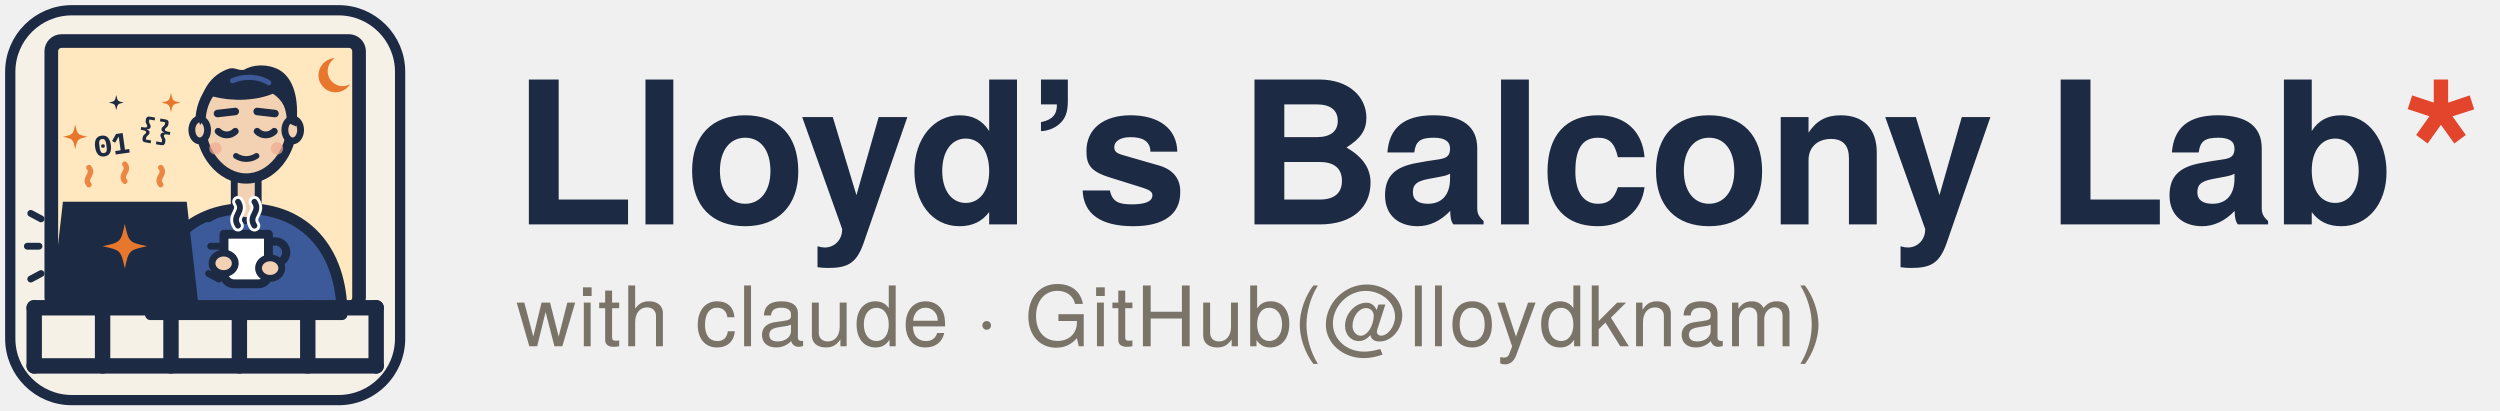
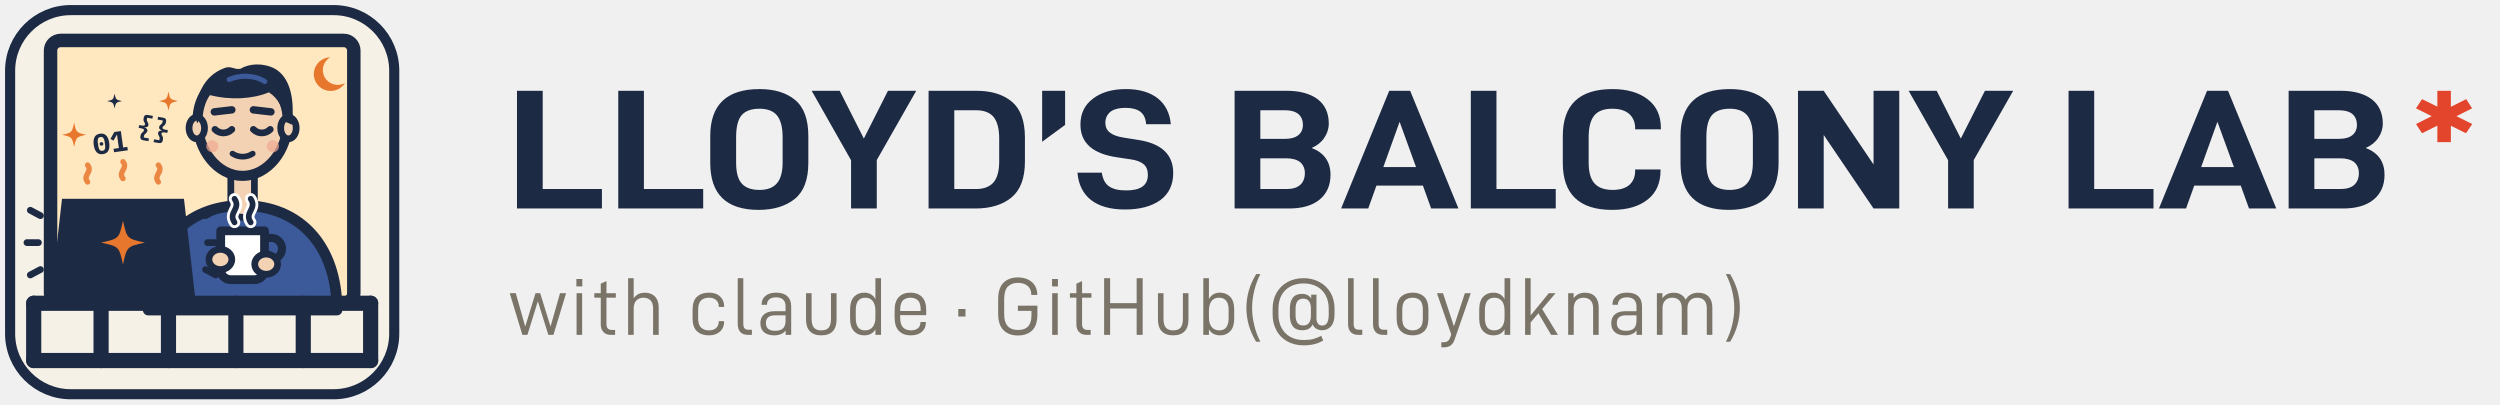
- <svg xmlns="http://www.w3.org/2000/svg" viewBox="0 0 389.9 64" width="389.9" height="64">
+ <svg xmlns="http://www.w3.org/2000/svg" viewBox="0 0 395.7 64" width="395.7" height="64">
  <svg x="0" y="0" viewBox="0 0 120 120" width="64" height="64">
    <rect x="3" y="3" width="114" height="114" rx="18" fill="#f6f1e6" stroke="#1d2a44" stroke-width="3" />
    <rect x="15" y="12" width="90" height="78" rx="3" fill="#ffe7bf" stroke="#1d2a44" stroke-width="4" />
    <path d="M98 17a5 5 0 1 0 4.4 7.6 3.8 3.8 0 1 1-4.4-7.6z" fill="#e8772e" />
    <path d="M44 92c0-19 11-31 28-31s28 12 28 31z" fill="#3c5a9a" stroke="#1d2a44" stroke-width="3.2" stroke-linejoin="round" />
    <path d="M72 52v9" stroke="#1d2a44" stroke-width="9" stroke-linecap="round" />
    <path d="M72 52v9" stroke="#f3d2b3" stroke-width="5" stroke-linecap="round" />
    <path d="M72 22c8.2 0 13.4 5.8 13.4 14 0 8.6-6 16.2-13.4 16.2S58.6 44.6 58.6 36c0-8.2 5.2-14 13.4-14z" fill="#f3d2b3" stroke="#1d2a44" stroke-width="3" stroke-linejoin="round" />
    <ellipse cx="58.4" cy="38" rx="2.3" ry="3.2" fill="#f3d2b3" stroke="#1d2a44" stroke-width="2" />
    <ellipse cx="85.6" cy="38" rx="2.3" ry="3.2" fill="#f3d2b3" stroke="#1d2a44" stroke-width="2" />
    <path d="M58.4 36.4C57.4 28.6 60.6 22.4 66.6 20.2c2-.8 3 .6 4.8.2 2.6-1.6 6.8-1.8 10.2 0 4.2 2.4 6 8.4 5 16.6l-2.2-1c-.4-4-1.8-6.8-4.6-8.6-4.8 2-11.4 2.4-17.6.8-2.4 2.2-3.6 5.2-3.4 8.2z" fill="#1d2a44" />
    <path d="M68 23.6c3.2-1.4 7.4-1.4 10.6.6" fill="none" stroke="#3c5a9a" stroke-width="1.5" stroke-linecap="round" />
    <path d="M63.6 33.2l5.2-.6M75.2 32.6l5.2.6" stroke="#1d2a44" stroke-width="2.2" stroke-linecap="round" />
    <path d="M63.8 38.4c1.4 1.4 3.6 1.4 5 0M75.2 38.4c1.4 1.4 3.6 1.4 5 0" fill="none" stroke="#1d2a44" stroke-width="2" stroke-linecap="round" />
    <circle cx="63" cy="43.4" r="1.8" fill="#f0a890" opacity=".7" />
    <circle cx="81" cy="43.4" r="1.8" fill="#f0a890" opacity=".7" />
    <path d="M69 45.6c1.8 1.2 4.2 1.2 6 0" fill="none" stroke="#1d2a44" stroke-width="1.7" stroke-linecap="round" />
    <path d="M65.5 80v-11.5h13V80c0 2-1.6 3-3 3h-7c-1.4 0-3-1-3-3z" fill="#fff" stroke="#1d2a44" stroke-width="2.6" stroke-linejoin="round" />
    <path d="M78.5 70.6h2a3.2 3.2 0 0 1 0 6.4h-2" fill="none" stroke="#1d2a44" stroke-width="2.4" />
    <g fill="#f3d2b3" stroke="#1d2a44" stroke-width="2">
      <ellipse cx="65.4" cy="77" rx="3.4" ry="3" />
      <ellipse cx="79" cy="78.4" rx="3.4" ry="3" />
    </g>
    <path d="M69.6 66c-2-3 2-4 0-7M74.4 66c-2-3 2-4 0-7" fill="none" stroke="#fff" stroke-width="3.4" stroke-linecap="round" />
    <path d="M69.6 66c-2-3 2-4 0-7M74.4 66c-2-3 2-4 0-7" fill="none" stroke="#1d2a44" stroke-width="1.7" stroke-linecap="round" />
    <path d="M15 89l3.4-30h36.2l3.4 30z" fill="#1d2a44" />
    <path d="M36.5 65.5C37.67 70.83 37.67 70.83 43.0 72C37.67 73.17 37.67 73.17 36.5 78.5C35.33 73.17 35.33 73.17 30.0 72C35.33 70.83 35.33 70.83 36.5 65.5Z" fill="#e8772e" />
    <g stroke="#1d2a44" stroke-width="2" stroke-linecap="round" fill="none">
      <path d="M12 64l-3-1.6M11.4 72h-3.4M12 80l-3 1.6M61 64l3-1.6M61.6 72h3.4M61 80l3 1.6" />
    </g>
    <g fill="none" stroke="#e8772e" stroke-width="1.6" stroke-linecap="round" opacity=".85">
      <path d="M26 54c-1.6-2 1.6-3 0-5M36.5 53c-1.6-2 1.6-3 0-5M47 54c-1.6-2 1.6-3 0-5" />
    </g>
    <path d="M22 36.4C22.648 39.352 22.648 39.352 25.6 40C22.648 40.648 22.648 40.648 22 43.6C21.352 40.648 21.352 40.648 18.4 40C21.352 39.352 21.352 39.352 22 36.4Z" fill="#e8772e" />
    <path d="M50 27.2C50.504 29.496 50.504 29.496 52.8 30C50.504 30.504 50.504 30.504 50 32.8C49.496 30.504 49.496 30.504 47.2 30C49.496 29.496 49.496 29.496 50 27.2Z" fill="#e8772e" />
    <g transform="translate(28,46) rotate(-8)">
      <path d="M2.55 0.102Q1.36 0.102 0.795 -0.706Q0.23 -1.513 0.23 -2.967Q0.23 -4.42 0.795 -5.228Q1.36 -6.035 2.55 -6.035Q3.74 -6.035 4.305 -5.228Q4.871 -4.42 4.871 -2.967Q4.871 -1.513 4.305 -0.706Q3.74 0.102 2.55 0.102ZM2.55 -0.901Q3.12 -0.901 3.345 -1.3Q3.57 -1.7 3.57 -2.414V-3.519Q3.57 -4.233 3.345 -4.633Q3.12 -5.032 2.55 -5.032Q1.981 -5.032 1.755 -4.633Q1.53 -4.233 1.53 -3.519V-2.414Q1.53 -1.7 1.755 -1.3Q1.981 -0.901 2.55 -0.901ZM2.55 -2.465Q2.252 -2.465 2.138 -2.584Q2.023 -2.703 2.023 -2.873V-3.06Q2.023 -3.23 2.138 -3.349Q2.252 -3.468 2.55 -3.468Q2.848 -3.468 2.962 -3.349Q3.077 -3.23 3.077 -3.06V-2.873Q3.077 -2.703 2.962 -2.584Q2.848 -2.465 2.55 -2.465Z M5.899 0.0V-1.028H7.497V-5.006H7.421L6.214 -3.426L5.398 -4.063L6.817 -5.933H8.772V-1.028H10.03V0.0Z" fill="#1d2a44" />
    </g>
    <g transform="translate(40,40) rotate(10)">
      <path d="M2.805 1.173Q2.227 1.173 1.981 0.914Q1.734 0.655 1.734 0.255V-0.128Q1.734 -0.34 1.781 -0.502Q1.828 -0.663 1.896 -0.79Q1.964 -0.918 2.049 -1.016Q2.134 -1.114 2.21 -1.207Q2.355 -1.377 2.41 -1.5Q2.465 -1.624 2.465 -1.76Q2.465 -1.981 2.236 -2.099Q2.006 -2.219 1.547 -2.219H0.782V-3.069H1.547Q2.006 -3.069 2.236 -3.188Q2.465 -3.307 2.465 -3.528Q2.465 -3.664 2.41 -3.787Q2.355 -3.91 2.21 -4.08Q2.134 -4.165 2.049 -4.267Q1.964 -4.369 1.896 -4.497Q1.828 -4.624 1.781 -4.786Q1.734 -4.947 1.734 -5.16V-5.542Q1.734 -5.942 1.981 -6.201Q2.227 -6.46 2.805 -6.46H4.318V-5.619H2.746V-5.211Q2.746 -4.888 2.852 -4.718Q2.958 -4.548 3.086 -4.378Q3.23 -4.199 3.358 -3.995Q3.485 -3.791 3.485 -3.519Q3.485 -3.162 3.239 -2.95Q2.992 -2.737 2.482 -2.678V-2.61Q2.992 -2.55 3.239 -2.338Q3.485 -2.125 3.485 -1.768Q3.485 -1.496 3.358 -1.292Q3.23 -1.088 3.086 -0.91Q2.958 -0.74 2.852 -0.57Q2.746 -0.4 2.746 -0.077V0.332H4.318V1.173Z M7.395 -6.46Q7.973 -6.46 8.22 -6.201Q8.466 -5.942 8.466 -5.542V-5.16Q8.466 -4.947 8.419 -4.786Q8.373 -4.624 8.305 -4.497Q8.237 -4.369 8.152 -4.267Q8.067 -4.165 7.99 -4.08Q7.846 -3.91 7.79 -3.787Q7.735 -3.664 7.735 -3.528Q7.735 -3.307 7.965 -3.188Q8.194 -3.069 8.653 -3.069H9.418V-2.219H8.653Q8.194 -2.219 7.965 -2.099Q7.735 -1.981 7.735 -1.76Q7.735 -1.624 7.79 -1.5Q7.846 -1.377 7.99 -1.207Q8.067 -1.114 8.152 -1.016Q8.237 -0.918 8.305 -0.79Q8.373 -0.663 8.419 -0.502Q8.466 -0.34 8.466 -0.128V0.255Q8.466 0.655 8.22 0.914Q7.973 1.173 7.395 1.173H5.882V0.332H7.455V-0.077Q7.455 -0.4 7.348 -0.57Q7.242 -0.74 7.115 -0.91Q6.97 -1.088 6.843 -1.292Q6.715 -1.496 6.715 -1.768Q6.715 -2.125 6.962 -2.338Q7.208 -2.55 7.718 -2.61V-2.678Q7.208 -2.737 6.962 -2.95Q6.715 -3.162 6.715 -3.519Q6.715 -3.791 6.843 -3.995Q6.97 -4.199 7.115 -4.378Q7.242 -4.548 7.348 -4.718Q7.455 -4.888 7.455 -5.211V-5.619H5.882V-6.46Z" fill="#1d2a44" />
    </g>
    <path d="M34 27.8C34.396 29.604 34.396 29.604 36.2 30C34.396 30.396 34.396 30.396 34 32.2C33.604 30.396 33.604 30.396 31.8 30C33.604 29.604 33.604 29.604 34 27.8Z" fill="#1d2a44" />
    <g fill="none" stroke="#1d2a44" stroke-width="4.5" stroke-linecap="round" stroke-linejoin="round">
      <path d="M10 90h100M10 107h100" />
      <path d="M10.0 90v17" />
      <path d="M30.0 90v17" />
      <path d="M50.0 90v17" />
      <path d="M70.0 90v17" />
      <path d="M90.0 90v17" />
      <path d="M110.0 90v17" />
    </g>
    <g transform="translate(374.8,35)">
      <path d="M11.07 -17.95 10.38 -20.12 7.01 -19V-22.6H4.77V-19L1.4 -20.12L0.71 -17.98L4.09 -16.86L2.02 -13.95L3.81 -12.62L5.89 -15.53L7.97 -12.62L9.77 -13.95L7.69 -16.86Z" fill="#E2452B" />
    </g>
  </svg>
-   <g transform="translate(80,35)">
-     <path d="M17.95 0V-3.88H7.13V-22.6H2.48V0Z M25.01 0V-22.6H20.67V0Z M44.5 -8.25C44.5 -13.92 41.43 -17.02 36.19 -17.02C31.07 -17.02 27.94 -13.86 27.94 -8.37C27.94 -2.85 31.07 0.28 36.22 0.28C41.3 0.28 44.5 -2.88 44.5 -8.25ZM40.16 -8.31C40.16 -5.18 38.55 -3.22 36.22 -3.22C33.86 -3.22 32.28 -5.18 32.28 -8.37C32.28 -11.56 33.86 -13.52 36.22 -13.52C38.61 -13.52 40.16 -11.59 40.16 -8.31Z M61.51 -16.74H57.04L53.57 -4.56L49.88 -16.74H45.11L51.34 0.71V0.81C51.34 2.39 50.16 3.6 48.64 3.6C48.3 3.6 48.05 3.56 47.5 3.41V6.67C48.15 6.76 48.52 6.79 49.05 6.79C51.96 6.79 53.48 6.26 54.63 3.07Z M78.61 0V-22.6H74.27V-14.57C73.19 -16.24 71.73 -17.02 69.65 -17.02C65.65 -17.02 62.61 -13.39 62.61 -8.34C62.61 -3.6 65.22 0.28 69.65 0.28C71.73 0.28 73.19 -0.5 74.27 -1.92V0ZM74.27 -8.28C74.27 -5.24 72.78 -3.35 70.61 -3.35C68.44 -3.35 66.95 -5.27 66.95 -8.34C66.95 -11.44 68.44 -13.39 70.61 -13.39C72.81 -13.39 74.27 -11.47 74.27 -8.28Z M86.54 -19.22V-22.6H82.35V-18.72H84.83C84.89 -17.17 84.09 -16.27 82.35 -15.96V-14.54C83.41 -14.6 84.4 -14.97 85.14 -15.59C86.13 -16.43 86.54 -17.45 86.54 -19.22Z M104.07 -4.96V-5.18C104.07 -7.1 102.99 -8.53 100.79 -9.18L95.3 -10.76C94.09 -11.1 93.78 -11.38 93.78 -12.06C93.78 -12.99 94.77 -13.61 96.29 -13.61C98.37 -13.61 99.39 -12.87 99.42 -11.35H103.61C103.55 -14.88 100.82 -17.02 96.32 -17.02C92.08 -17.02 89.44 -14.88 89.44 -11.44C89.44 -9.39 90 -8.28 93.1 -7.32L98.28 -5.7C99.36 -5.36 99.73 -5.02 99.73 -4.56C99.73 -3.53 98.53 -3.13 96.51 -3.13C94.53 -3.13 93.47 -3.5 93.1 -5.3H88.85C88.98 -1.64 91.67 0.28 96.76 0.28C101.47 0.28 104.07 -1.58 104.07 -4.96Z  M133.75 -6.51C133.75 -8.74 132.55 -10.51 130 -12C132.24 -13.42 133.1 -14.72 133.1 -16.65C133.1 -19.84 130.44 -22.6 125.73 -22.6H115.65V0H125.82C131.09 0 133.75 -2.79 133.75 -6.51ZM128.64 -16.15C128.64 -14.51 127.49 -13.61 125.35 -13.61H120.3V-18.72H125.35C127.49 -18.72 128.64 -17.82 128.64 -16.15ZM129.29 -6.79C129.29 -4.9 128.11 -3.88 125.85 -3.88H120.3V-9.73H125.85C128.11 -9.73 129.29 -8.71 129.29 -6.79Z M151.38 0V-0.53C150.61 -1.24 150.39 -1.71 150.39 -2.57V-11.87C150.39 -15.28 148.07 -17.02 143.54 -17.02C139.02 -17.02 136.66 -15.1 136.38 -11.22H140.57C140.78 -12.96 141.5 -13.52 143.63 -13.52C145.31 -13.52 146.15 -12.96 146.15 -11.84C146.15 -10.07 144.84 -10.26 142.67 -9.89L140.94 -9.58C137.62 -8.99 136.01 -7.56 136.01 -4.53C136.01 -1.27 138.3 0.28 141.09 0.28C142.95 0.28 144.66 -0.53 146.18 -2.11C146.18 -1.24 146.27 -0.5 146.67 0ZM146.15 -7.16C146.15 -4.65 144.91 -3.22 142.7 -3.22C141.25 -3.22 140.35 -3.78 140.35 -5.02C140.35 -6.29 141.03 -6.76 142.83 -7.1L144.32 -7.38C145.46 -7.59 145.65 -7.66 146.15 -7.91Z M158.44 0V-22.6H154.1V0Z M176.48 -5.8H172.32C171.76 -4.06 170.9 -3.22 169.22 -3.22C167.02 -3.22 165.69 -4.99 165.69 -8.25C165.69 -11.31 166.49 -13.52 169.22 -13.52C170.99 -13.52 171.83 -12.68 172.32 -10.48H176.48C176.17 -14.57 173.44 -17.02 169.25 -17.02C164.26 -17.02 161.35 -13.95 161.35 -8.25C161.35 -2.73 164.23 0.28 169.19 0.28C173.25 0.28 176.07 -2.23 176.48 -5.8Z M194.82 -8.25C194.82 -13.92 191.75 -17.02 186.51 -17.02C181.4 -17.02 178.27 -13.86 178.27 -8.37C178.27 -2.85 181.4 0.28 186.54 0.28C191.63 0.28 194.82 -2.88 194.82 -8.25ZM190.48 -8.31C190.48 -5.18 188.87 -3.22 186.54 -3.22C184.19 -3.22 182.61 -5.18 182.61 -8.37C182.61 -11.56 184.19 -13.52 186.54 -13.52C188.93 -13.52 190.48 -11.59 190.48 -8.31Z M212.7 0V-11.22C212.7 -14.91 210.65 -17.02 207.09 -17.02C204.82 -17.02 203.3 -16.18 202.06 -14.32V-16.74H197.72V0H202.06V-10.04C202.06 -12.03 203.46 -13.33 205.57 -13.33C207.43 -13.33 208.36 -12.31 208.36 -10.32V0Z M230.42 -16.74H225.96L222.48 -4.56L218.8 -16.74H214.02L220.25 0.71V0.81C220.25 2.39 219.07 3.6 217.56 3.6C217.22 3.6 216.97 3.56 216.41 3.41V6.67C217.06 6.76 217.43 6.79 217.96 6.79C220.87 6.79 222.39 6.26 223.54 3.07Z  M256.85 0V-3.88H246.03V-22.6H241.38V0Z M273.73 0V-0.53C272.96 -1.24 272.74 -1.71 272.74 -2.57V-11.87C272.74 -15.28 270.42 -17.02 265.89 -17.02C261.36 -17.02 259.01 -15.1 258.73 -11.22H262.91C263.13 -12.96 263.84 -13.52 265.98 -13.52C267.66 -13.52 268.49 -12.96 268.49 -11.84C268.49 -10.07 267.19 -10.26 265.02 -9.89L263.29 -9.58C259.97 -8.99 258.36 -7.56 258.36 -4.53C258.36 -1.27 260.65 0.28 263.44 0.28C265.3 0.28 267 -0.53 268.52 -2.11C268.52 -1.24 268.62 -0.5 269.02 0ZM268.49 -7.16C268.49 -4.65 267.25 -3.22 265.05 -3.22C263.6 -3.22 262.7 -3.78 262.7 -5.02C262.7 -6.29 263.38 -6.76 265.18 -7.1L266.66 -7.38C267.81 -7.59 268 -7.66 268.49 -7.91Z M292.2 -8.15C292.2 -12.9 289.56 -17.02 285.16 -17.02C283.09 -17.02 281.6 -16.24 280.54 -14.57V-22.6H276.2V0H280.54V-1.92C281.6 -0.5 283.05 0.28 285.16 0.28C289.16 0.28 292.2 -3.1 292.2 -8.15ZM287.86 -8.34C287.86 -5.3 286.34 -3.35 284.2 -3.35C282 -3.35 280.54 -5.24 280.54 -8.43C280.54 -11.47 282.03 -13.39 284.2 -13.39C286.34 -13.39 287.86 -11.44 287.86 -8.34Z" fill="#1d2a44" />
+   <g transform="translate(80,33) scale(1.15,1)">
+     <path d="M5.13 -18.63H1.59V0H13.28V-3.08H5.13Z M19.06 -18.63H15.53V0H27.22V-3.08H19.06Z M28.19 -11.47V-7.21C28.19 -2.27 30.4 0.22 34.86 0.22C36.94 0.22 38.61 -0.38 39.85 -1.54C41.07 -2.7 41.69 -4.59 41.69 -7.21V-11.47C41.69 -14.09 41.09 -16.01 39.88 -17.17C38.66 -18.33 37.04 -18.9 34.97 -18.9C30.46 -18.9 28.19 -16.42 28.19 -11.47ZM37.37 -4C36.86 -3.29 36.05 -2.94 34.97 -2.94C33.83 -2.94 33.02 -3.29 32.51 -3.97C32 -4.64 31.75 -5.72 31.75 -7.26V-11.29C31.75 -12.91 32 -14.07 32.51 -14.77C33.02 -15.44 33.83 -15.79 34.97 -15.79C36.05 -15.79 36.86 -15.44 37.37 -14.74C37.88 -14.01 38.15 -12.88 38.15 -11.29V-7.26C38.15 -5.78 37.88 -4.67 37.37 -4Z M51.11 0V-7.67L56.54 -18.63H52.65L49.33 -11.07L46.01 -18.63H42.15L47.57 -7.64V0Z M64.8 -18.63H58.24V0H64.69C66.77 0 68.44 -0.59 69.66 -1.75C70.88 -2.92 71.5 -4.81 71.5 -7.42V-11.23C71.5 -13.85 70.9 -15.74 69.71 -16.9C68.5 -18.06 66.88 -18.63 64.8 -18.63ZM64.77 -3.08H61.78V-15.55H64.77C65.85 -15.55 66.66 -15.2 67.18 -14.5C67.69 -13.77 67.96 -12.64 67.96 -11.04V-7.45C67.96 -5.94 67.69 -4.83 67.18 -4.13C66.64 -3.43 65.83 -3.08 64.77 -3.08Z M77.03 -18.63H73.87V-10.56L77.03 -13.23Z M80.59 -1.35C81.7 -0.35 83.27 0.16 85.27 0.16C87.29 0.16 88.91 -0.32 90.13 -1.32C91.31 -2.32 91.91 -3.75 91.91 -5.62C91.91 -8.53 90.31 -10.29 87.1 -10.85L85.13 -11.21C84.24 -11.37 83.59 -11.64 83.19 -12.02C82.78 -12.39 82.57 -12.91 82.57 -13.55C82.57 -14.28 82.81 -14.88 83.27 -15.31C83.73 -15.71 84.43 -15.93 85.35 -15.93C86.24 -15.93 86.94 -15.71 87.4 -15.31C87.86 -14.9 88.13 -14.23 88.18 -13.34H91.58C91.45 -15.09 90.83 -16.47 89.78 -17.44C88.7 -18.41 87.24 -18.9 85.4 -18.9C83.51 -18.9 82 -18.39 80.87 -17.39C79.7 -16.39 79.14 -15.01 79.14 -13.28C79.14 -10.39 80.81 -8.67 84.19 -8.1L85.94 -7.8C86.81 -7.67 87.43 -7.4 87.83 -7.02C88.24 -6.62 88.42 -6.05 88.42 -5.32C88.42 -3.67 87.43 -2.86 85.43 -2.86C84.38 -2.86 83.59 -3.08 83.08 -3.51C82.54 -3.92 82.22 -4.64 82.08 -5.67H78.73C78.87 -3.78 79.49 -2.35 80.59 -1.35Z  M112.91 -7.94C112.46 -8.67 111.81 -9.21 110.97 -9.58C111.7 -9.94 112.29 -10.48 112.7 -11.18C113.1 -11.85 113.32 -12.61 113.32 -13.45C113.32 -15.09 112.81 -16.39 111.81 -17.28C110.78 -18.17 109.35 -18.63 107.54 -18.63H100.36V0H107.84C109.65 0 111.05 -0.46 112.05 -1.4C113.05 -2.35 113.56 -3.65 113.56 -5.35C113.56 -6.34 113.35 -7.21 112.91 -7.94ZM103.9 -11.02V-15.55H107.27C108.08 -15.55 108.7 -15.36 109.13 -14.96C109.54 -14.55 109.76 -13.99 109.76 -13.23C109.76 -12.53 109.54 -11.99 109.13 -11.61C108.7 -11.21 108.08 -11.02 107.27 -11.02ZM109.4 -3.75C108.97 -3.29 108.32 -3.08 107.49 -3.08H103.9V-7.94H107.49C108.32 -7.94 108.97 -7.72 109.4 -7.32C109.81 -6.91 110.03 -6.32 110.03 -5.59C110.03 -4.81 109.81 -4.18 109.4 -3.75Z M119.88 -3.62H126.28L127.41 0H131.17L124.52 -18.63H121.64L115.02 0H118.75ZM123.07 -13.72 125.33 -6.56H120.83Z M136.4 -18.63H132.87V0H144.56V-3.08H136.4Z M145.53 -11.47V-7.21C145.53 -2.27 147.8 0.22 152.31 0.22C154.39 0.22 156.01 -0.32 157.19 -1.4C158.38 -2.46 158.98 -4 158.98 -5.99V-6.18H155.49V-5.97C155.49 -5.02 155.22 -4.29 154.71 -3.75C154.17 -3.21 153.39 -2.94 152.39 -2.94C151.25 -2.94 150.42 -3.29 149.9 -3.97C149.36 -4.64 149.09 -5.75 149.09 -7.26V-11.29C149.09 -12.88 149.36 -14.04 149.88 -14.74C150.39 -15.44 151.2 -15.79 152.33 -15.79C153.33 -15.79 154.12 -15.53 154.68 -14.96C155.22 -14.39 155.49 -13.63 155.49 -12.69V-12.53H159.03V-12.72C159.03 -14.69 158.44 -16.2 157.22 -17.28C156.01 -18.36 154.39 -18.9 152.36 -18.9C147.8 -18.9 145.53 -16.42 145.53 -11.47Z M161.73 -11.47V-7.21C161.73 -2.27 163.94 0.22 168.4 0.22C170.48 0.22 172.15 -0.38 173.39 -1.54C174.61 -2.7 175.23 -4.59 175.23 -7.21V-11.47C175.23 -14.09 174.64 -16.01 173.42 -17.17C172.21 -18.33 170.59 -18.9 168.51 -18.9C164 -18.9 161.73 -16.42 161.73 -11.47ZM170.91 -4C170.4 -3.29 169.59 -2.94 168.51 -2.94C167.37 -2.94 166.56 -3.29 166.05 -3.97C165.54 -4.64 165.29 -5.72 165.29 -7.26V-11.29C165.29 -12.91 165.54 -14.07 166.05 -14.77C166.56 -15.44 167.37 -15.79 168.51 -15.79C169.59 -15.79 170.4 -15.44 170.91 -14.74C171.42 -14.01 171.69 -12.88 171.69 -11.29V-7.26C171.69 -5.78 171.42 -4.67 170.91 -4Z M191.84 0V-18.63H188.3V-6.97L181.44 -18.63H177.9V0H181.44V-11.64L188.3 0Z M202.09 0V-7.67L207.52 -18.63H203.63L200.31 -11.07L196.99 -18.63H193.13L198.56 -7.64V0Z  M218.67 -18.63H215.14V0H226.83V-3.08H218.67Z M232.44 -3.62H238.84L239.98 0H243.73L237.09 -18.63H234.2L227.58 0H231.31ZM235.63 -13.72 237.9 -6.56H233.39Z M257.99 -7.94C257.53 -8.67 256.88 -9.21 256.04 -9.58C256.77 -9.94 257.36 -10.48 257.77 -11.18C258.17 -11.85 258.39 -12.61 258.39 -13.45C258.39 -15.09 257.88 -16.39 256.88 -17.28C255.85 -18.17 254.42 -18.63 252.61 -18.63H245.43V0H252.91C254.72 0 256.12 -0.46 257.12 -1.4C258.12 -2.35 258.63 -3.65 258.63 -5.35C258.63 -6.34 258.42 -7.21 257.99 -7.94ZM248.97 -11.02V-15.55H252.34C253.15 -15.55 253.77 -15.36 254.2 -14.96C254.61 -14.55 254.83 -13.99 254.83 -13.23C254.83 -12.53 254.61 -11.99 254.2 -11.61C253.77 -11.21 253.15 -11.02 252.34 -11.02ZM254.47 -3.75C254.04 -3.29 253.39 -3.08 252.56 -3.08H248.97V-7.94H252.56C253.39 -7.94 254.04 -7.72 254.47 -7.32C254.88 -6.91 255.1 -6.32 255.1 -5.59C255.1 -4.81 254.88 -4.18 254.47 -3.75Z" fill="#1d2a44" />
  </g>
-   <g transform="translate(80.5,54)">
-     <path d="M9.2 -6.81H7.98L6.63 -1.51L5.29 -6.81H3.96L2.67 -1.51L1.27 -6.81H0.08L2.05 0H3.28L4.59 -5.34L5.97 0H7.2Z M11.62 0V-6.81H10.55V0ZM11.77 -7.84V-9.19H10.42V-7.84Z M16.07 0V-0.91C15.93 -0.87 15.76 -0.86 15.55 -0.86C15.09 -0.86 14.96 -0.99 14.96 -1.47V-5.93H16.07V-6.81H14.96V-8.68H13.88V-6.81H12.95V-5.93H13.88V-0.99C13.88 -0.3 14.34 0.09 15.19 0.09C15.45 0.09 15.71 0.07 16.07 0Z M22.89 0V-5.15C22.89 -6.29 22.07 -7.01 20.74 -7.01C19.78 -7.01 19.2 -6.71 18.56 -5.88V-9.48H17.48V0H18.56V-3.76C18.56 -5.15 19.29 -6.06 20.41 -6.06C21.17 -6.06 21.81 -5.62 21.81 -4.72V0Z  M34.11 -2.34H33.02C32.84 -1.25 32.28 -0.81 31.36 -0.81C30.16 -0.81 29.45 -1.73 29.45 -3.34C29.45 -5.04 30.15 -6.01 31.33 -6.01C32.24 -6.01 32.81 -5.47 32.94 -4.52H34.04C33.91 -6.19 32.87 -7.01 31.34 -7.01C29.51 -7.01 28.32 -5.6 28.32 -3.34C28.32 -1.14 29.49 0.19 31.33 0.19C32.96 0.19 33.98 -0.78 34.11 -2.34Z M36.63 0V-9.48H35.55V0Z M44.75 -0.03V-0.84C44.64 -0.82 44.59 -0.82 44.52 -0.82C44.14 -0.82 43.94 -1.01 43.94 -1.35V-5.15C43.94 -6.36 43.05 -7.01 41.37 -7.01C39.72 -7.01 38.71 -6.37 38.64 -4.8H39.74C39.83 -5.63 40.32 -6.01 41.34 -6.01C42.31 -6.01 42.86 -5.64 42.86 -4.99V-4.71C42.86 -4.25 42.58 -4.06 41.73 -3.95C40.19 -3.76 39.96 -3.7 39.54 -3.54C38.75 -3.21 38.34 -2.6 38.34 -1.77C38.34 -0.53 39.2 0.19 40.58 0.19C41.45 0.19 42.3 -0.17 42.89 -0.81C43.01 -0.29 43.48 0.09 44.01 0.09C44.23 0.09 44.4 0.07 44.75 -0.03ZM42.86 -2.35C42.86 -1.38 41.87 -0.75 40.81 -0.75C39.97 -0.75 39.48 -1.05 39.48 -1.79C39.48 -2.51 39.96 -2.82 41.11 -2.99C42.26 -3.15 42.49 -3.2 42.86 -3.37Z M51.54 0V-6.81H50.46V-3.05C50.46 -1.66 49.74 -0.75 48.61 -0.75C47.75 -0.75 47.2 -1.27 47.2 -2.09V-6.81H46.12V-1.66C46.12 -0.53 46.97 0.19 48.29 0.19C49.29 0.19 49.93 -0.16 50.57 -1.05V0Z M59.19 0V-9.48H58.11V-5.95C57.66 -6.64 56.93 -7.01 56.02 -7.01C54.25 -7.01 53.09 -5.64 53.09 -3.47C53.09 -1.17 54.22 0.19 56.06 0.19C56.99 0.19 57.64 -0.16 58.23 -1V0ZM58.11 -3.38C58.11 -1.81 57.36 -0.82 56.21 -0.82C55.02 -0.82 54.22 -1.82 54.22 -3.41C54.22 -4.99 55.02 -5.99 56.2 -5.99C57.37 -5.99 58.11 -4.95 58.11 -3.38Z M66.9 -3.09C66.9 -4.08 66.82 -4.71 66.63 -5.21C66.19 -6.33 65.15 -7.01 63.87 -7.01C61.98 -7.01 60.75 -5.6 60.75 -3.37C60.75 -1.13 61.94 0.19 63.85 0.19C65.41 0.19 66.49 -0.69 66.76 -2.07H65.67C65.37 -1.17 64.76 -0.81 63.89 -0.81C62.76 -0.81 61.91 -1.53 61.88 -3.09ZM65.75 -4.06C65.75 -4.06 65.75 -4 65.73 -3.98H61.91C62 -5.19 62.77 -6.01 63.86 -6.01C64.93 -6.01 65.75 -5.12 65.75 -4.06Z  M74.06 -3.25C74.06 -3.63 73.76 -3.93 73.38 -3.93C73.01 -3.93 72.71 -3.63 72.71 -3.25C72.71 -2.87 73.01 -2.57 73.38 -2.57C73.76 -2.57 74.06 -2.87 74.06 -3.25Z  M88.52 0V-5H84.57V-3.94H87.45V-3.68C87.45 -1.99 86.21 -0.83 84.48 -0.83C82.33 -0.83 81.08 -2.39 81.08 -4.71C81.08 -7.03 82.41 -8.64 84.41 -8.64C85.86 -8.64 86.9 -7.83 87.16 -6.6H88.39C88.05 -8.53 86.6 -9.71 84.43 -9.71C81.53 -9.71 79.88 -7.47 79.88 -4.64C79.88 -1.73 81.66 0.23 84.22 0.23C85.5 0.23 86.53 -0.22 87.45 -1.25L87.75 0Z M91.66 0V-6.81H90.58V0ZM91.8 -7.84V-9.19H90.45V-7.84Z M96.11 0V-0.91C95.96 -0.87 95.79 -0.86 95.59 -0.86C95.12 -0.86 94.99 -0.99 94.99 -1.47V-5.93H96.11V-6.81H94.99V-8.68H93.91V-6.81H92.99V-5.93H93.91V-0.99C93.91 -0.3 94.38 0.09 95.22 0.09C95.48 0.09 95.74 0.07 96.11 0Z M105.04 0V-9.48H103.83V-5.38H98.96V-9.48H97.75V0H98.96V-4.32H103.83V0Z M112.57 0V-6.81H111.49V-3.05C111.49 -1.66 110.76 -0.75 109.63 -0.75C108.77 -0.75 108.23 -1.27 108.23 -2.09V-6.81H107.15V-1.66C107.15 -0.53 107.99 0.19 109.32 0.19C110.32 0.19 110.96 -0.16 111.59 -1.05V0Z M120.58 -3.48C120.58 -5.69 119.46 -7.01 117.67 -7.01C116.73 -7.01 116.07 -6.66 115.56 -5.89V-9.48H114.48V0H115.46V-0.97C115.98 -0.18 116.67 0.19 117.62 0.19C119.41 0.19 120.58 -1.27 120.58 -3.48ZM119.45 -3.42C119.45 -1.87 118.64 -0.82 117.46 -0.82C116.32 -0.82 115.56 -1.86 115.56 -3.41C115.56 -5 116.32 -6.04 117.46 -5.99C118.67 -5.99 119.45 -4.94 119.45 -3.42Z M125.04 2.76C123.9 0.9 123.26 -1.29 123.26 -3.37C123.26 -5.43 123.9 -7.63 125.04 -9.48H124.33C123.03 -7.77 122.21 -5.41 122.21 -3.37C122.21 -1.31 123.03 1.05 124.33 2.76Z M138.2 -4.8C138.2 -7.44 135.69 -9.63 132.66 -9.63C129.19 -9.63 126.28 -6.75 126.28 -3.35C126.28 -0.47 128.91 1.85 132.19 1.85C133.16 1.85 134.2 1.65 135.13 1.3L134.77 0.43C133.7 0.73 132.96 0.84 132.26 0.84C129.5 0.84 127.38 -1.07 127.38 -3.55C127.38 -6.28 129.75 -8.63 132.49 -8.63C134.98 -8.63 137.07 -6.81 137.07 -4.64C137.07 -3.12 135.99 -1.65 134.89 -1.65C134.53 -1.65 134.24 -1.91 134.24 -2.22C134.22 -2.34 134.29 -2.57 134.39 -2.87L135.56 -6.51H134.48L134.2 -5.65C133.87 -6.4 133.33 -6.79 132.61 -6.79C130.87 -6.79 129.27 -5.07 129.27 -3.19C129.27 -1.83 130.18 -0.81 131.39 -0.81C132.08 -0.81 132.64 -1.09 133.23 -1.74C133.35 -1.08 133.85 -0.74 134.66 -0.74C136.69 -0.74 138.2 -2.86 138.2 -4.8ZM133.75 -4.71C133.69 -3.12 132.74 -1.64 131.73 -1.64C131.01 -1.64 130.44 -2.31 130.44 -3.17C130.44 -4.63 131.44 -5.95 132.53 -5.95C133.23 -5.95 133.75 -5.45 133.75 -4.77Z M141.25 0V-9.48H140.17V0Z M144.38 0V-9.48H143.3V0Z M152.18 -3.35C152.18 -5.71 151.05 -7.01 149.09 -7.01C147.18 -7.01 146.02 -5.69 146.02 -3.41C146.02 -1.12 147.17 0.19 149.1 0.19C151.01 0.19 152.18 -1.12 152.18 -3.35ZM151.05 -3.37C151.05 -1.77 150.3 -0.81 149.1 -0.81C147.89 -0.81 147.15 -1.75 147.15 -3.41C147.15 -5.04 147.89 -6.01 149.1 -6.01C150.33 -6.01 151.05 -5.06 151.05 -3.37Z M158.99 -6.81H157.82L155.93 -1.51L154.19 -6.81H153.03L155.33 0.03L154.92 1.1C154.74 1.59 154.51 1.77 154.05 1.77C153.89 1.77 153.71 1.74 153.47 1.69V2.67C153.7 2.78 153.92 2.83 154.2 2.83C154.97 2.83 155.59 2.4 155.96 1.43Z M165.96 0V-9.48H164.88V-5.95C164.42 -6.64 163.7 -7.01 162.79 -7.01C161.02 -7.01 159.86 -5.64 159.86 -3.47C159.86 -1.17 160.99 0.19 162.82 0.19C163.76 0.19 164.41 -0.16 165 -1V0ZM164.88 -3.38C164.88 -1.81 164.12 -0.82 162.98 -0.82C161.78 -0.82 160.99 -1.82 160.99 -3.41C160.99 -4.99 161.78 -5.99 162.97 -5.99C164.14 -5.99 164.88 -4.95 164.88 -3.38Z M173.53 0 170.74 -4.46 173.11 -6.81H171.72L168.83 -3.93V-9.48H167.75V0H168.83V-2.65L169.89 -3.69L172.19 0Z M180.08 0V-5.15C180.08 -6.28 179.24 -7.01 177.92 -7.01C176.91 -7.01 176.26 -6.62 175.66 -5.67V-6.81H174.66V0H175.74V-3.76C175.74 -5.15 176.49 -6.06 177.6 -6.06C178.46 -6.06 179 -5.54 179 -4.72V0Z M188.18 -0.03V-0.84C188.07 -0.82 188.01 -0.82 187.95 -0.82C187.57 -0.82 187.36 -1.01 187.36 -1.35V-5.15C187.36 -6.36 186.48 -7.01 184.8 -7.01C183.15 -7.01 182.14 -6.37 182.07 -4.8H183.17C183.26 -5.63 183.75 -6.01 184.76 -6.01C185.74 -6.01 186.29 -5.64 186.29 -4.99V-4.71C186.29 -4.25 186.01 -4.06 185.15 -3.95C183.62 -3.76 183.39 -3.7 182.97 -3.54C182.18 -3.21 181.77 -2.6 181.77 -1.77C181.77 -0.53 182.63 0.19 184.01 0.19C184.88 0.19 185.73 -0.17 186.32 -0.81C186.44 -0.29 186.91 0.09 187.44 0.09C187.66 0.09 187.83 0.07 188.18 -0.03ZM186.29 -2.35C186.29 -1.38 185.3 -0.75 184.24 -0.75C183.4 -0.75 182.91 -1.05 182.91 -1.79C182.91 -2.51 183.39 -2.82 184.54 -2.99C185.69 -3.15 185.92 -3.2 186.29 -3.37Z M198.59 0V-5.11C198.59 -6.33 197.91 -7.01 196.64 -7.01C195.73 -7.01 195.18 -6.73 194.54 -5.97C194.14 -6.69 193.59 -7.01 192.71 -7.01C191.8 -7.01 191.2 -6.67 190.62 -5.85V-6.81H189.63V0H190.71V-4.28C190.71 -5.26 191.42 -6.06 192.31 -6.06C193.11 -6.06 193.57 -5.56 193.57 -4.69V0H194.65V-4.28C194.65 -5.26 195.38 -6.06 196.26 -6.06C197.05 -6.06 197.51 -5.55 197.51 -4.69V0Z M203.11 -3.35C203.11 -5.41 202.29 -7.77 201 -9.48H200.28C201.42 -7.62 202.06 -5.43 202.06 -3.35C202.06 -1.29 201.42 0.91 200.28 2.76H201C202.29 1.05 203.11 -1.31 203.11 -3.35Z" fill="#7a7468" />
+   <g transform="translate(381.0,33) scale(1.15,1)">
+     <path d="M2.05 -11.91 4.16 -13.12V-10.5H6.02V-13.1L8.1 -11.91L8.96 -13.37L6.78 -14.61L8.94 -15.85L8.13 -17.31L6.02 -16.09V-18.63H4.16V-16.12L2.05 -17.31L1.22 -15.85L3.38 -14.61L1.22 -13.37Z" fill="#E2452B" />
  </g>
-   <g transform="translate(374.8,35)">
-     <path d="M11.07 -17.95 10.38 -20.12 7.01 -19V-22.6H4.77V-19L1.4 -20.12L0.71 -17.98L4.09 -16.86L2.02 -13.95L3.81 -12.62L5.89 -15.53L7.97 -12.62L9.77 -13.95L7.69 -16.86Z" fill="#E2452B" />
+   <g transform="translate(80.5,53)">
+     <path d="M1.14 -6.59H0.18L2.18 0H2.98L4.63 -5.32L6.29 0H7.1L9.1 -6.59H8.14L6.64 -1.31L5 -6.59H4.26L2.63 -1.31Z M11.67 -8.84H10.73V-7.67H11.67ZM11.64 -6.59H10.76V0H11.64Z M15.49 -1.68V-5.89H16.97V-6.59H15.49V-8.51L14.59 -8.1V-6.59H13.57V-5.89H14.59V-1.64C14.59 -1.13 14.74 -0.73 15.02 -0.44C15.29 -0.14 15.69 0 16.19 0H16.86V-0.78H16.34C15.78 -0.78 15.49 -1.08 15.49 -1.68Z M19.8 -8.97H18.92V0H19.8V-4.2C19.8 -4.73 19.95 -5.15 20.23 -5.45C20.51 -5.73 20.88 -5.88 21.35 -5.88C21.83 -5.88 22.2 -5.73 22.47 -5.45C22.74 -5.16 22.87 -4.75 22.87 -4.2V0H23.76V-4.33C23.76 -5.07 23.56 -5.65 23.18 -6.06C22.79 -6.46 22.26 -6.67 21.57 -6.67C20.79 -6.67 20.21 -6.37 19.8 -5.79Z  M29.82 -0.57C30.28 -0.14 30.9 0.08 31.69 0.08C32.43 0.08 33.02 -0.12 33.46 -0.52C33.9 -0.92 34.12 -1.46 34.12 -2.12V-2.17H33.27V-2.11C33.27 -1.66 33.12 -1.33 32.85 -1.08C32.58 -0.83 32.19 -0.71 31.71 -0.71C31.17 -0.71 30.76 -0.86 30.46 -1.16C30.16 -1.44 30 -1.95 30 -2.68V-3.93C30 -4.64 30.16 -5.15 30.46 -5.45C30.76 -5.73 31.19 -5.88 31.72 -5.88C32.2 -5.88 32.58 -5.76 32.85 -5.51C33.12 -5.26 33.27 -4.93 33.27 -4.48V-4.42H34.12V-4.48C34.12 -5.15 33.9 -5.68 33.47 -6.08C33.03 -6.49 32.43 -6.68 31.68 -6.68C30.9 -6.68 30.28 -6.46 29.82 -6.03C29.35 -5.6 29.12 -4.91 29.12 -3.98V-2.63C29.12 -1.68 29.35 -1 29.82 -0.57Z M36.68 -0.44C36.95 -0.14 37.36 0 37.89 0H38.51V-0.81H37.98C37.68 -0.81 37.47 -0.88 37.34 -1.04C37.21 -1.2 37.15 -1.44 37.15 -1.78V-8.97H36.27V-1.73C36.27 -1.17 36.41 -0.74 36.68 -0.44Z M44.11 -6.12C43.7 -6.5 43.1 -6.68 42.33 -6.68C41.62 -6.68 41.06 -6.51 40.66 -6.17C40.25 -5.84 40.05 -5.38 40.05 -4.82V-4.76H40.9V-4.8C40.9 -5.15 41.03 -5.43 41.29 -5.64C41.54 -5.84 41.89 -5.94 42.35 -5.94C42.83 -5.94 43.19 -5.82 43.45 -5.58C43.71 -5.33 43.84 -4.98 43.84 -4.5V-3.74H42.06C41.36 -3.74 40.81 -3.57 40.44 -3.25C40.05 -2.91 39.85 -2.44 39.85 -1.86C39.85 -1.22 40.05 -0.74 40.42 -0.42C40.8 -0.09 41.35 0.08 42.03 0.08C42.46 0.08 42.81 0.01 43.11 -0.12C43.41 -0.23 43.66 -0.43 43.85 -0.7V0H44.73V-4.48C44.73 -5.2 44.52 -5.75 44.11 -6.12ZM43.45 -1.04C43.18 -0.77 42.76 -0.64 42.18 -0.64C41.22 -0.64 40.73 -1.05 40.73 -1.87C40.73 -2.69 41.22 -3.09 42.19 -3.09H43.84V-2.24C43.84 -1.7 43.71 -1.3 43.45 -1.04Z M47.69 -0.57C48.09 -0.14 48.69 0.08 49.48 0.08C50.3 0.08 50.91 -0.14 51.31 -0.57C51.72 -1 51.91 -1.61 51.91 -2.42V-6.59H51.03V-2.53C51.03 -1.91 50.91 -1.46 50.68 -1.16C50.44 -0.86 50.05 -0.71 49.49 -0.71C48.93 -0.71 48.54 -0.87 48.31 -1.17C48.08 -1.47 47.96 -1.92 47.96 -2.53V-6.59H47.08V-2.42C47.08 -1.61 47.28 -1 47.69 -0.57Z M54.68 -0.58C55.09 -0.14 55.63 0.08 56.28 0.08C56.69 0.08 57.06 0 57.36 -0.17C57.65 -0.33 57.89 -0.56 58.06 -0.87V0H58.95V-8.97H58.06V-5.67C57.68 -6.34 57.08 -6.68 56.29 -6.68C55.63 -6.68 55.09 -6.46 54.68 -6.03C54.26 -5.59 54.05 -4.9 54.05 -3.98V-2.63C54.05 -1.7 54.26 -1.01 54.68 -0.58ZM57.64 -1.26C57.37 -0.9 56.95 -0.71 56.41 -0.71C55.43 -0.71 54.95 -1.36 54.95 -2.68V-3.93C54.95 -5.23 55.46 -5.88 56.46 -5.88C56.99 -5.88 57.38 -5.69 57.65 -5.33C57.93 -4.95 58.06 -4.46 58.06 -3.85V-2.69C58.06 -2.11 57.91 -1.62 57.64 -1.26Z M61.98 -2.73V-3.12H66.1V-3.9C66.1 -4.85 65.88 -5.55 65.42 -6.01C64.97 -6.46 64.36 -6.68 63.61 -6.68C62.85 -6.68 62.24 -6.46 61.79 -6.01C61.33 -5.55 61.1 -4.85 61.1 -3.9V-2.76C61.1 -1.78 61.33 -1.07 61.79 -0.61C62.24 -0.16 62.86 0.08 63.63 0.08C64.39 0.08 64.98 -0.1 65.41 -0.48C65.84 -0.86 66.05 -1.35 66.05 -1.96V-2.03H65.19V-1.99C65.19 -1.59 65.06 -1.27 64.8 -1.05C64.53 -0.83 64.16 -0.71 63.7 -0.71C63.16 -0.71 62.73 -0.87 62.44 -1.17C62.14 -1.47 61.98 -1.99 61.98 -2.73ZM62.42 -5.45C62.72 -5.73 63.11 -5.88 63.61 -5.88C64.11 -5.88 64.5 -5.73 64.79 -5.46C65.07 -5.19 65.22 -4.71 65.22 -4.02V-3.78H61.98V-3.93C61.98 -4.64 62.12 -5.15 62.42 -5.45Z  M72.32 -4.09H71.18V-2.9H72.32Z  M78.35 -0.73C78.91 -0.17 79.67 0.1 80.62 0.1C81.57 0.1 82.31 -0.17 82.87 -0.7C83.43 -1.23 83.7 -2.09 83.7 -3.28V-4.62H80.61V-3.8H82.76V-3.11C82.76 -2.29 82.57 -1.7 82.22 -1.33C81.86 -0.95 81.34 -0.77 80.65 -0.77C79.18 -0.77 78.44 -1.6 78.44 -3.28V-5.62C78.44 -6.54 78.62 -7.2 79 -7.62C79.38 -8.02 79.92 -8.23 80.64 -8.23C81.27 -8.23 81.79 -8.06 82.17 -7.73C82.55 -7.4 82.73 -6.94 82.73 -6.37V-6.32H83.68V-6.37C83.68 -6.9 83.55 -7.38 83.3 -7.8C83.05 -8.2 82.69 -8.53 82.23 -8.75C81.78 -8.97 81.23 -9.09 80.62 -9.09C79.67 -9.09 78.91 -8.81 78.35 -8.27C77.78 -7.71 77.49 -6.84 77.49 -5.65V-3.33C77.49 -2.15 77.78 -1.27 78.35 -0.73Z M86.95 -8.84H86.02V-7.67H86.95ZM86.92 -6.59H86.04V0H86.92Z M90.77 -1.68V-5.89H92.25V-6.59H90.77V-8.51L89.87 -8.1V-6.59H88.85V-5.89H89.87V-1.64C89.87 -1.13 90.02 -0.73 90.3 -0.44C90.58 -0.14 90.97 0 91.47 0H92.13V-0.78H91.61C91.06 -0.78 90.77 -1.08 90.77 -1.68Z M100.36 0V-8.97H99.41V-5.02H95.21V-8.97H94.26V0H95.21V-4.16H99.41V0Z M103.39 -0.57C103.79 -0.14 104.39 0.08 105.18 0.08C106 0.08 106.61 -0.14 107.01 -0.57C107.42 -1 107.61 -1.61 107.61 -2.42V-6.59H106.73V-2.53C106.73 -1.91 106.61 -1.46 106.38 -1.16C106.14 -0.86 105.75 -0.71 105.19 -0.71C104.63 -0.71 104.24 -0.87 104.01 -1.17C103.78 -1.47 103.66 -1.92 103.66 -2.53V-6.59H102.78V-2.42C102.78 -1.61 102.98 -1 103.39 -0.57Z M110.85 0V-0.87C111.21 -0.23 111.81 0.08 112.63 0.08C113.28 0.08 113.81 -0.14 114.23 -0.58C114.64 -1.01 114.85 -1.7 114.85 -2.63V-3.98C114.85 -4.9 114.64 -5.59 114.21 -6.03C113.78 -6.46 113.24 -6.68 112.56 -6.68C112.18 -6.68 111.85 -6.59 111.56 -6.42C111.26 -6.25 111.03 -5.99 110.85 -5.67V-8.97H109.96V0ZM113.97 -3.93V-2.68C113.97 -1.36 113.47 -0.71 112.5 -0.71C111.96 -0.71 111.55 -0.9 111.27 -1.27C110.99 -1.64 110.85 -2.11 110.85 -2.69V-3.85C110.85 -4.46 110.98 -4.95 111.25 -5.33C111.52 -5.69 111.91 -5.88 112.44 -5.88C113.46 -5.88 113.97 -5.23 113.97 -3.93Z M116.78 -4.26C116.78 -2.39 117.29 -0.61 118.32 1.09H118.99C118.56 0.26 118.24 -0.61 118.02 -1.53C117.8 -2.44 117.68 -3.35 117.68 -4.26C117.68 -5.16 117.8 -6.07 118.02 -6.98C118.24 -7.89 118.56 -8.78 118.99 -9.62H118.33C117.3 -7.94 116.78 -6.15 116.78 -4.26Z M123.28 1.05C124.02 1.46 124.88 1.66 125.83 1.66C126.45 1.66 127.01 1.6 127.51 1.48C127.99 1.36 128.47 1.17 128.94 0.9L128.62 0.16C128.19 0.38 127.77 0.55 127.34 0.66C126.91 0.77 126.4 0.82 125.83 0.82C125.01 0.82 124.31 0.65 123.71 0.31C123.11 -0.03 122.66 -0.51 122.33 -1.12C122.01 -1.73 121.85 -2.43 121.85 -3.22V-4.15C121.85 -4.94 122.01 -5.64 122.33 -6.25C122.66 -6.85 123.11 -7.32 123.72 -7.64C124.32 -7.97 125.02 -8.14 125.83 -8.14C126.64 -8.14 127.34 -7.97 127.95 -7.64C128.55 -7.32 129 -6.85 129.33 -6.25C129.65 -5.64 129.81 -4.94 129.81 -4.13V-3.26C129.81 -2.63 129.72 -2.16 129.55 -1.89C129.38 -1.61 129.12 -1.47 128.78 -1.47C128.51 -1.47 128.3 -1.56 128.13 -1.75C127.96 -1.95 127.87 -2.22 127.87 -2.6V-6.36H127.03V-5.77C126.88 -5.99 126.69 -6.17 126.44 -6.3C126.19 -6.42 125.89 -6.49 125.57 -6.49C124.92 -6.49 124.44 -6.28 124.13 -5.88C123.81 -5.46 123.66 -4.88 123.66 -4.12V-3.08C123.66 -2.34 123.81 -1.75 124.13 -1.35C124.44 -0.94 124.93 -0.73 125.59 -0.73C126.01 -0.73 126.36 -0.81 126.65 -0.96C126.92 -1.12 127.13 -1.35 127.26 -1.65C127.39 -1.35 127.58 -1.13 127.84 -0.97C128.1 -0.81 128.42 -0.73 128.77 -0.73C129.35 -0.73 129.82 -0.94 130.18 -1.36C130.55 -1.79 130.73 -2.43 130.73 -3.28V-4.15C130.73 -5.08 130.52 -5.92 130.11 -6.66C129.69 -7.38 129.1 -7.96 128.36 -8.36C127.62 -8.76 126.78 -8.97 125.83 -8.97C124.88 -8.97 124.03 -8.76 123.29 -8.36C122.55 -7.96 121.97 -7.38 121.55 -6.66C121.14 -5.92 120.93 -5.07 120.93 -4.12V-3.24C120.93 -2.27 121.14 -1.43 121.55 -0.69C121.95 0.07 122.54 0.64 123.28 1.05ZM126.99 -4.15V-3.08C126.99 -2.02 126.58 -1.48 125.78 -1.48C125.35 -1.48 125.04 -1.62 124.84 -1.91C124.65 -2.2 124.56 -2.61 124.56 -3.15V-4.11C124.56 -5.19 124.96 -5.73 125.78 -5.73C126.58 -5.73 126.99 -5.2 126.99 -4.15Z M133.29 -0.44C133.56 -0.14 133.96 0 134.5 0H135.12V-0.81H134.59C134.29 -0.81 134.08 -0.88 133.95 -1.04C133.82 -1.2 133.76 -1.44 133.76 -1.78V-8.97H132.87V-1.73C132.87 -1.17 133.01 -0.74 133.29 -0.44Z M137.24 -0.44C137.51 -0.14 137.91 0 138.45 0H139.07V-0.81H138.54C138.24 -0.81 138.03 -0.88 137.9 -1.04C137.77 -1.2 137.71 -1.44 137.71 -1.78V-8.97H136.82V-1.73C136.82 -1.17 136.96 -0.74 137.24 -0.44Z M141.25 -0.57C141.71 -0.14 142.33 0.08 143.1 0.08C143.85 0.08 144.46 -0.14 144.92 -0.57C145.37 -1 145.59 -1.69 145.59 -2.63V-3.98C145.59 -4.91 145.37 -5.6 144.92 -6.03C144.46 -6.46 143.85 -6.68 143.1 -6.68C142.33 -6.68 141.71 -6.46 141.25 -6.03C140.8 -5.6 140.56 -4.91 140.56 -3.98V-2.63C140.56 -1.68 140.8 -1 141.25 -0.57ZM144.28 -1.16C143.98 -0.86 143.59 -0.71 143.1 -0.71C142.59 -0.71 142.19 -0.86 141.89 -1.16C141.59 -1.44 141.45 -1.95 141.45 -2.68V-3.93C141.45 -4.64 141.59 -5.15 141.89 -5.45C142.19 -5.73 142.59 -5.88 143.1 -5.88C143.59 -5.88 143.98 -5.73 144.28 -5.45C144.57 -5.15 144.71 -4.64 144.71 -3.93V-2.68C144.71 -1.95 144.57 -1.44 144.28 -1.16Z M149.75 0.71 152.29 -6.59H151.36L149.63 -1.35L147.9 -6.59H146.94L149.2 -0.07L149.07 0.34C148.97 0.64 148.84 0.84 148.68 0.97C148.52 1.1 148.28 1.17 147.96 1.17H147.63V1.98H148.02C148.48 1.98 148.84 1.87 149.11 1.68C149.39 1.48 149.59 1.16 149.75 0.71Z M154.26 -0.58C154.67 -0.14 155.21 0.08 155.86 0.08C156.27 0.08 156.64 0 156.94 -0.17C157.24 -0.33 157.47 -0.56 157.64 -0.87V0H158.54V-8.97H157.64V-5.67C157.26 -6.34 156.66 -6.68 155.87 -6.68C155.21 -6.68 154.67 -6.46 154.26 -6.03C153.84 -5.59 153.63 -4.9 153.63 -3.98V-2.63C153.63 -1.7 153.84 -1.01 154.26 -0.58ZM157.22 -1.26C156.95 -0.9 156.53 -0.71 155.99 -0.71C155.01 -0.71 154.53 -1.36 154.53 -2.68V-3.93C154.53 -5.23 155.04 -5.88 156.04 -5.88C156.57 -5.88 156.96 -5.69 157.24 -5.33C157.51 -4.95 157.64 -4.46 157.64 -3.85V-2.69C157.64 -2.11 157.5 -1.62 157.22 -1.26Z M161.77 -1.96 163 -3.42 165.01 0H166.09L163.59 -4.09L165.71 -6.59H164.64L161.77 -3.08V-8.97H160.89V0H161.77Z M168.58 -6.59H167.71V0H168.59V-4.2C168.59 -4.73 168.73 -5.15 169.02 -5.45C169.29 -5.73 169.67 -5.88 170.14 -5.88C170.62 -5.88 170.98 -5.73 171.26 -5.45C171.53 -5.16 171.66 -4.75 171.66 -4.2V0H172.54V-4.33C172.54 -5.07 172.36 -5.64 171.98 -6.06C171.61 -6.46 171.06 -6.67 170.36 -6.67C169.98 -6.67 169.63 -6.59 169.33 -6.45C169.02 -6.3 168.77 -6.08 168.58 -5.79Z M178.79 -6.12C178.38 -6.5 177.78 -6.68 177.01 -6.68C176.3 -6.68 175.74 -6.51 175.34 -6.17C174.93 -5.84 174.72 -5.38 174.72 -4.82V-4.76H175.58V-4.8C175.58 -5.15 175.71 -5.43 175.97 -5.64C176.22 -5.84 176.57 -5.94 177.03 -5.94C177.51 -5.94 177.87 -5.82 178.13 -5.58C178.39 -5.33 178.52 -4.98 178.52 -4.5V-3.74H176.74C176.04 -3.74 175.49 -3.57 175.11 -3.25C174.72 -2.91 174.53 -2.44 174.53 -1.86C174.53 -1.22 174.72 -0.74 175.1 -0.42C175.48 -0.09 176.02 0.08 176.71 0.08C177.14 0.08 177.49 0.01 177.79 -0.12C178.09 -0.23 178.34 -0.43 178.53 -0.7V0H179.4V-4.48C179.4 -5.2 179.2 -5.75 178.79 -6.12ZM178.13 -1.04C177.86 -0.77 177.44 -0.64 176.86 -0.64C175.89 -0.64 175.41 -1.05 175.41 -1.87C175.41 -2.69 175.89 -3.09 176.87 -3.09H178.52V-2.24C178.52 -1.7 178.39 -1.3 178.13 -1.04Z M182.63 -6.59H181.75V0H182.64V-4.2C182.64 -4.73 182.78 -5.15 183.07 -5.45C183.34 -5.73 183.72 -5.88 184.19 -5.88C184.67 -5.88 185.03 -5.73 185.3 -5.45C185.56 -5.16 185.69 -4.75 185.69 -4.2V0H186.59V-4.24C186.59 -4.75 186.73 -5.15 187.01 -5.45C187.28 -5.73 187.66 -5.88 188.14 -5.88C188.62 -5.88 188.98 -5.73 189.26 -5.45C189.52 -5.16 189.65 -4.75 189.65 -4.2V0H190.53V-4.33C190.53 -5.07 190.33 -5.64 189.94 -6.06C189.55 -6.46 189.01 -6.67 188.31 -6.67C187.41 -6.67 186.73 -6.3 186.3 -5.56C186.14 -5.92 185.89 -6.19 185.56 -6.38C185.24 -6.58 184.86 -6.67 184.41 -6.67C184.03 -6.67 183.68 -6.59 183.38 -6.45C183.07 -6.29 182.82 -6.07 182.63 -5.79Z M193.66 -1.53C193.44 -0.61 193.1 0.26 192.67 1.09H193.35C194.37 -0.61 194.88 -2.39 194.88 -4.26C194.88 -6.17 194.36 -7.96 193.33 -9.62H192.67C193.1 -8.78 193.44 -7.89 193.66 -6.98C193.88 -6.07 194 -5.16 194 -4.26C194 -3.37 193.88 -2.46 193.66 -1.53Z" fill="#7a7468" />
  </g>
</svg>
